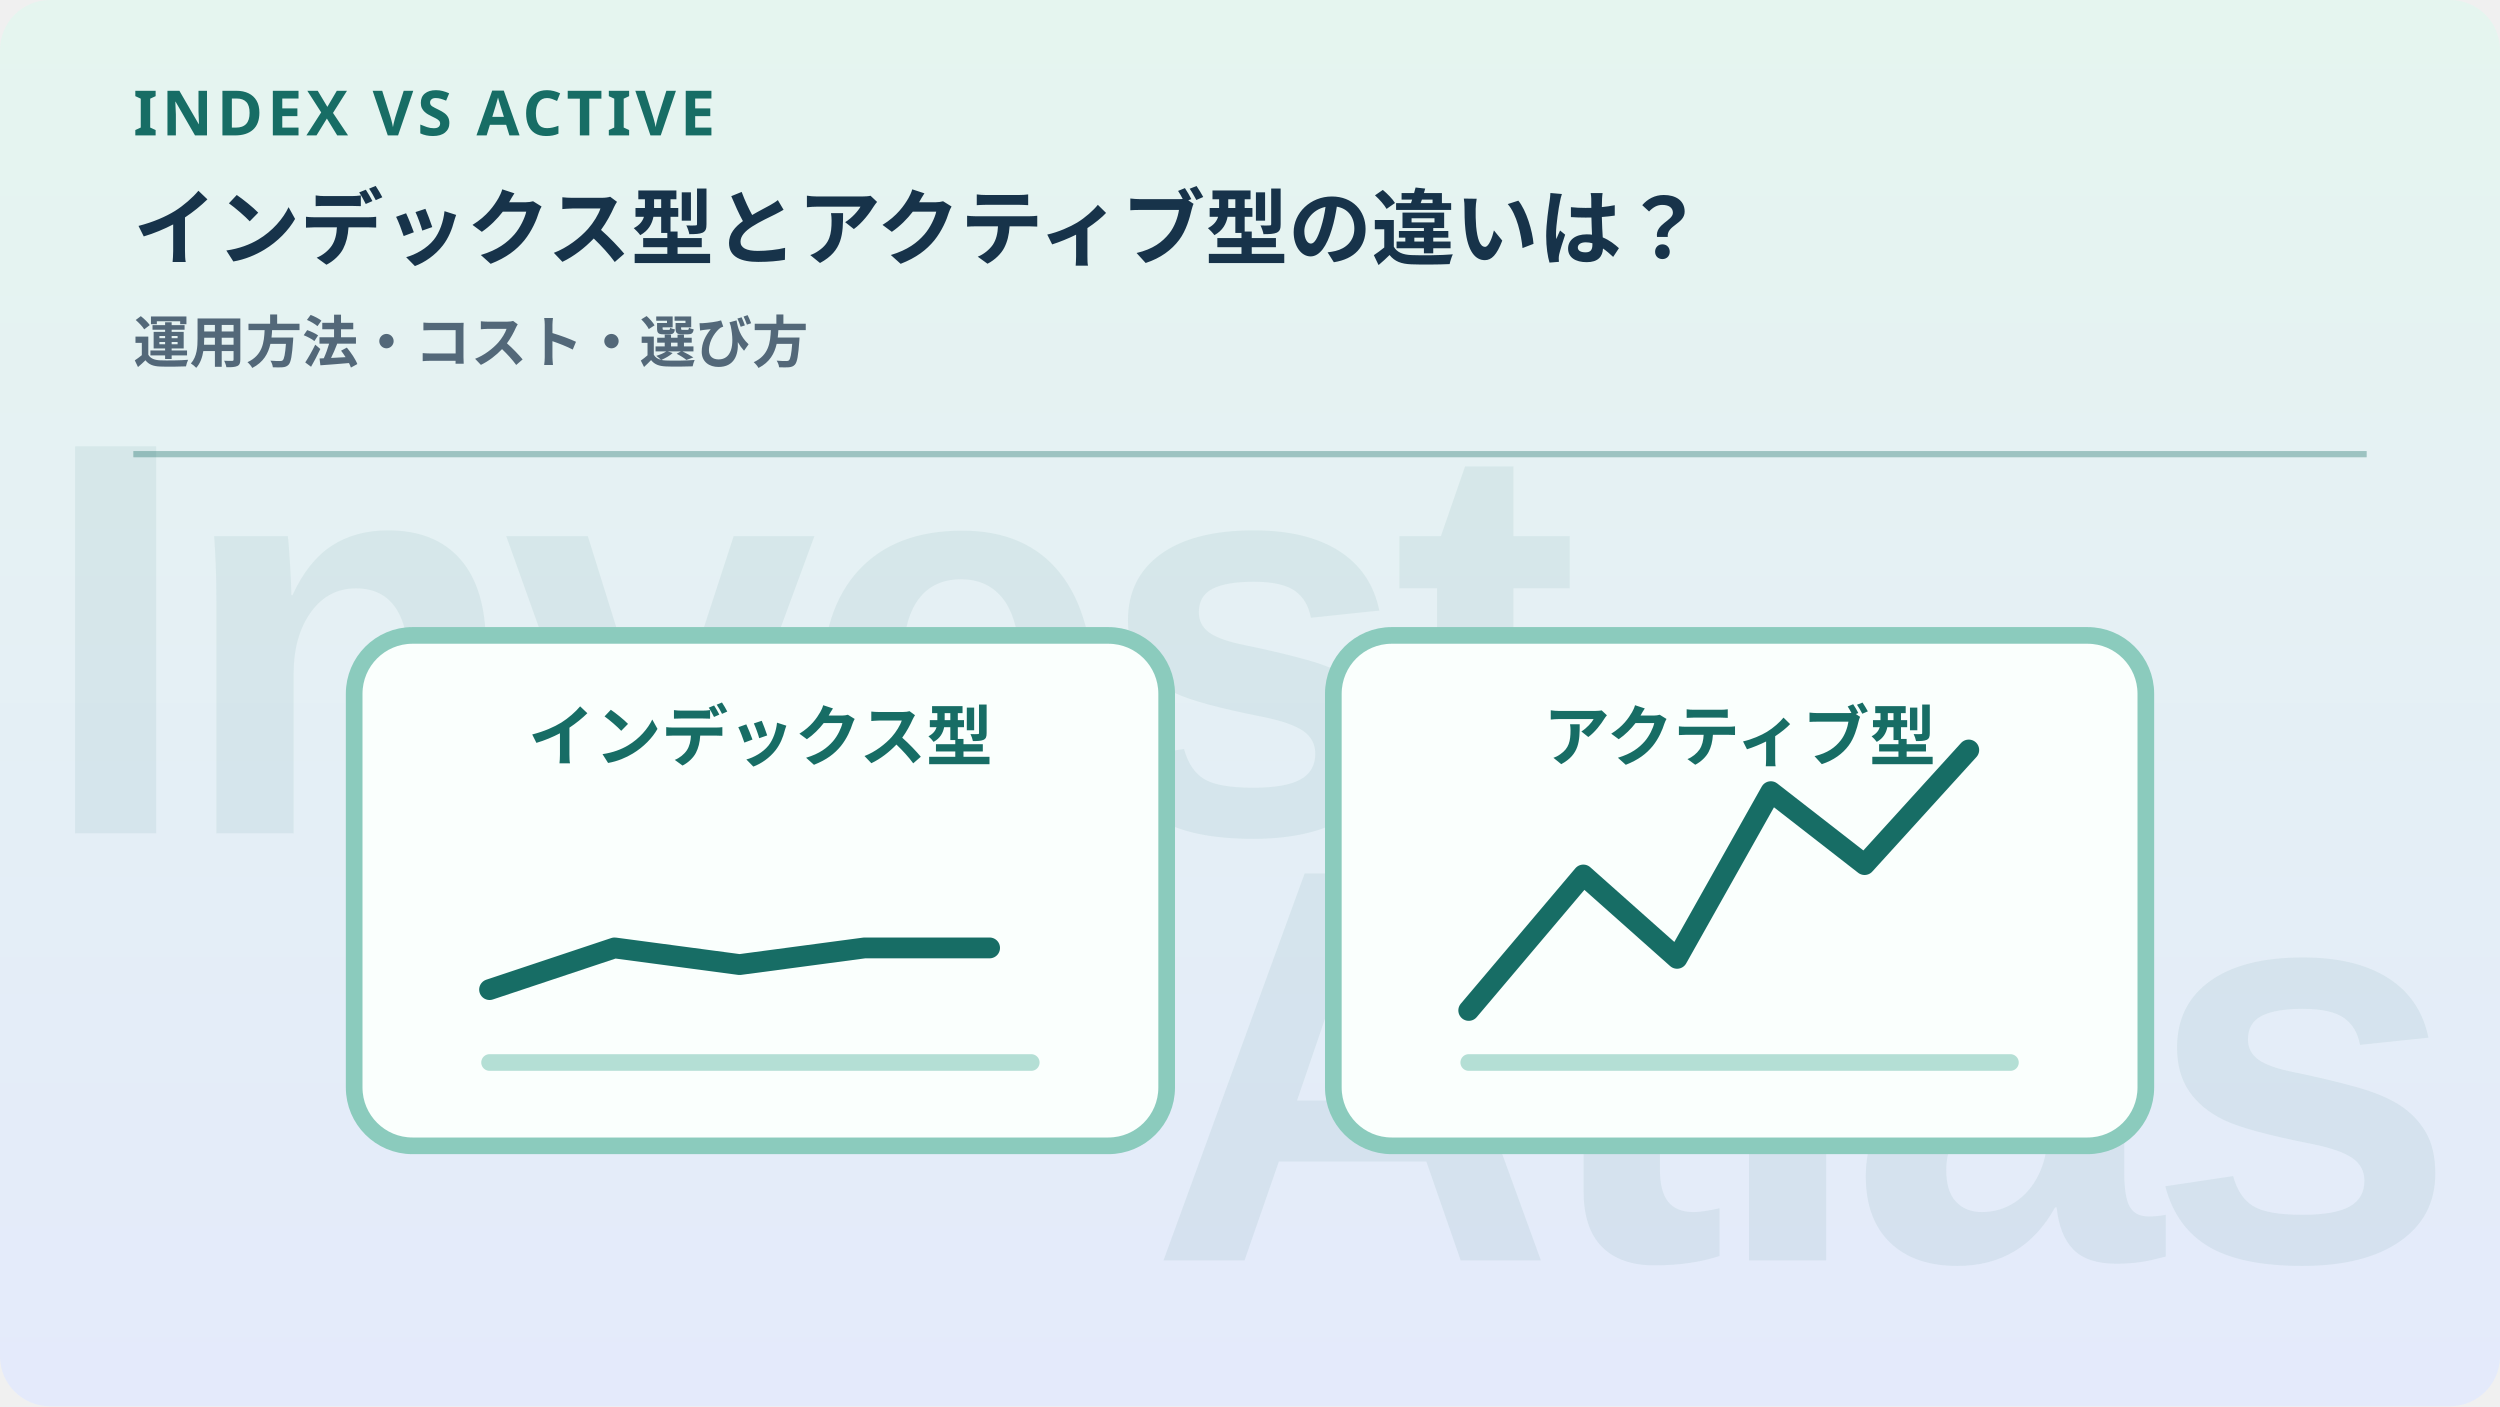
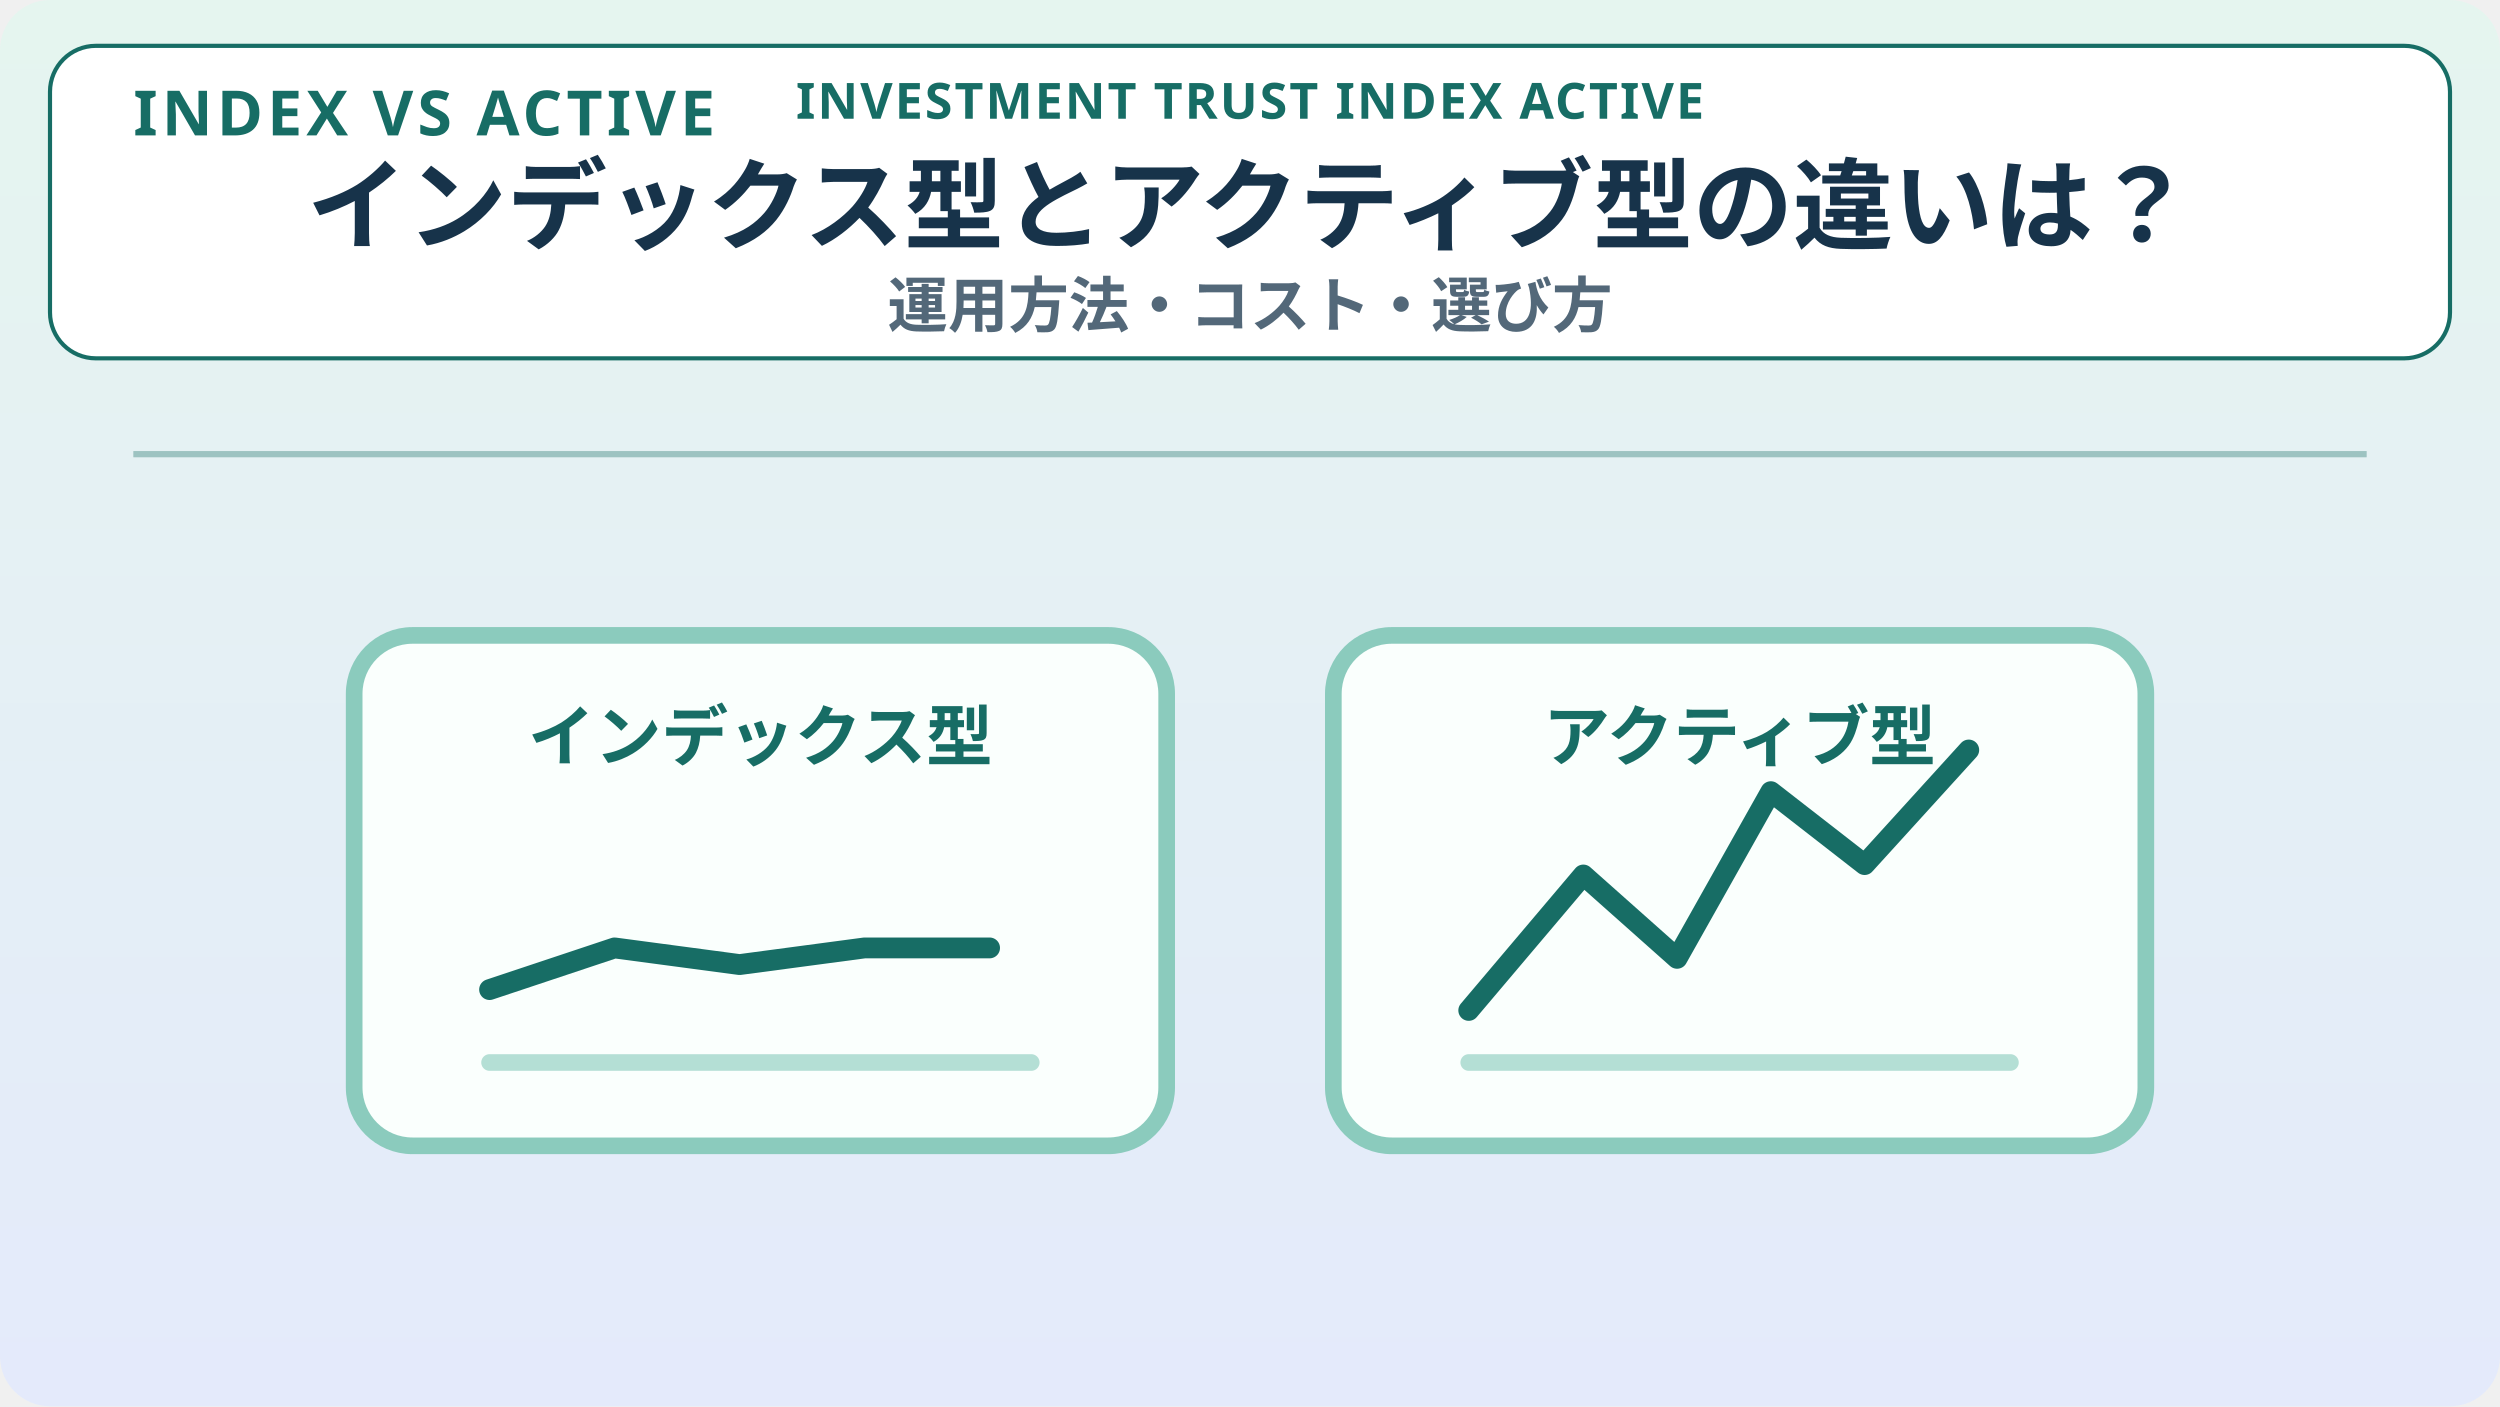
<svg xmlns="http://www.w3.org/2000/svg" width="1200" height="675" viewBox="0 0 1200 675" role="img" aria-label="インデックス型とアクティブ型の違いは？運用方法・コスト・選び方">
  <defs>
    <linearGradient id="bg" x1="0" y1="0" x2="0" y2="1">
      <stop stop-color="#e5f5ef" />
      <stop offset="1" stop-color="#e4eafb" />
    </linearGradient>
  </defs>
  <rect width="1200" height="675" rx="24" fill="url(#bg)" />
-   <g id="invest-atlas-watermark" font-family="Arial, Helvetica, sans-serif" font-weight="800" font-size="270" letter-spacing="-8" fill="#176d65" opacity="0.075">
-     <text x="18" y="400">Invest</text>
-     <text x="1180" y="605" text-anchor="end">Atlas</text>
-   </g>
+   <rect x="24" y="22" width="1152" height="150" rx="22" fill="#fff" stroke="#176d65" stroke-width="2" />
+   <text x="600" y="57" text-anchor="middle" font-family="sans-serif" font-size="24" font-weight="800" letter-spacing="1" fill="#176d65">INVESTMENT TRUST INDEX ACTIVE</text>
+   <text x="600" y="116" text-anchor="middle" font-family="sans-serif" font-size="48" font-weight="800" fill="#17334a">インデックス型とアクティブ型の違いは？</text>
+   <text x="600" y="157" text-anchor="middle" font-family="sans-serif" font-size="29" font-weight="650" fill="#536879">運用方法・コスト・選び方</text>
  <text x="64" y="65" font-family="sans-serif" font-size="30" font-weight="700" letter-spacing="2" fill="#176d65">INDEX VS ACTIVE</text>
-   <text x="64" y="124" font-family="sans-serif" font-size="40" font-weight="800" fill="#17334a">インデックス型とアクティブ型の違いは？</text>
-   <text x="64" y="174" font-family="sans-serif" font-size="27" font-weight="700" fill="#536879">運用方法・コスト・選び方</text>
  <path d="M64 218H1136" stroke="#176d65" stroke-opacity=".35" stroke-width="3" />
  <g>
    <rect x="170" y="305" width="390" height="245" rx="28" fill="#fafffd" stroke="#8bcbbd" stroke-width="8" />
    <rect x="640" y="305" width="390" height="245" rx="28" fill="#fafffd" stroke="#8bcbbd" stroke-width="8" />
    <text x="365" y="365" text-anchor="middle" font-family="sans-serif" font-size="32" font-weight="800" fill="#176d65">インデックス型</text>
    <text x="835" y="365" text-anchor="middle" font-family="sans-serif" font-size="32" font-weight="800" fill="#176d65">アクティブ型</text>
    <path d="M235 475l60-20 60 8 60-8 60 0M705 485l55-65 45 40 45-80 45 35 50-55" fill="none" stroke="#176d65" stroke-width="10" stroke-linecap="round" stroke-linejoin="round" />
    <path d="M235 510h260M705 510h260" stroke="#b4dfd5" stroke-width="8" stroke-linecap="round" />
  </g>
</svg>
